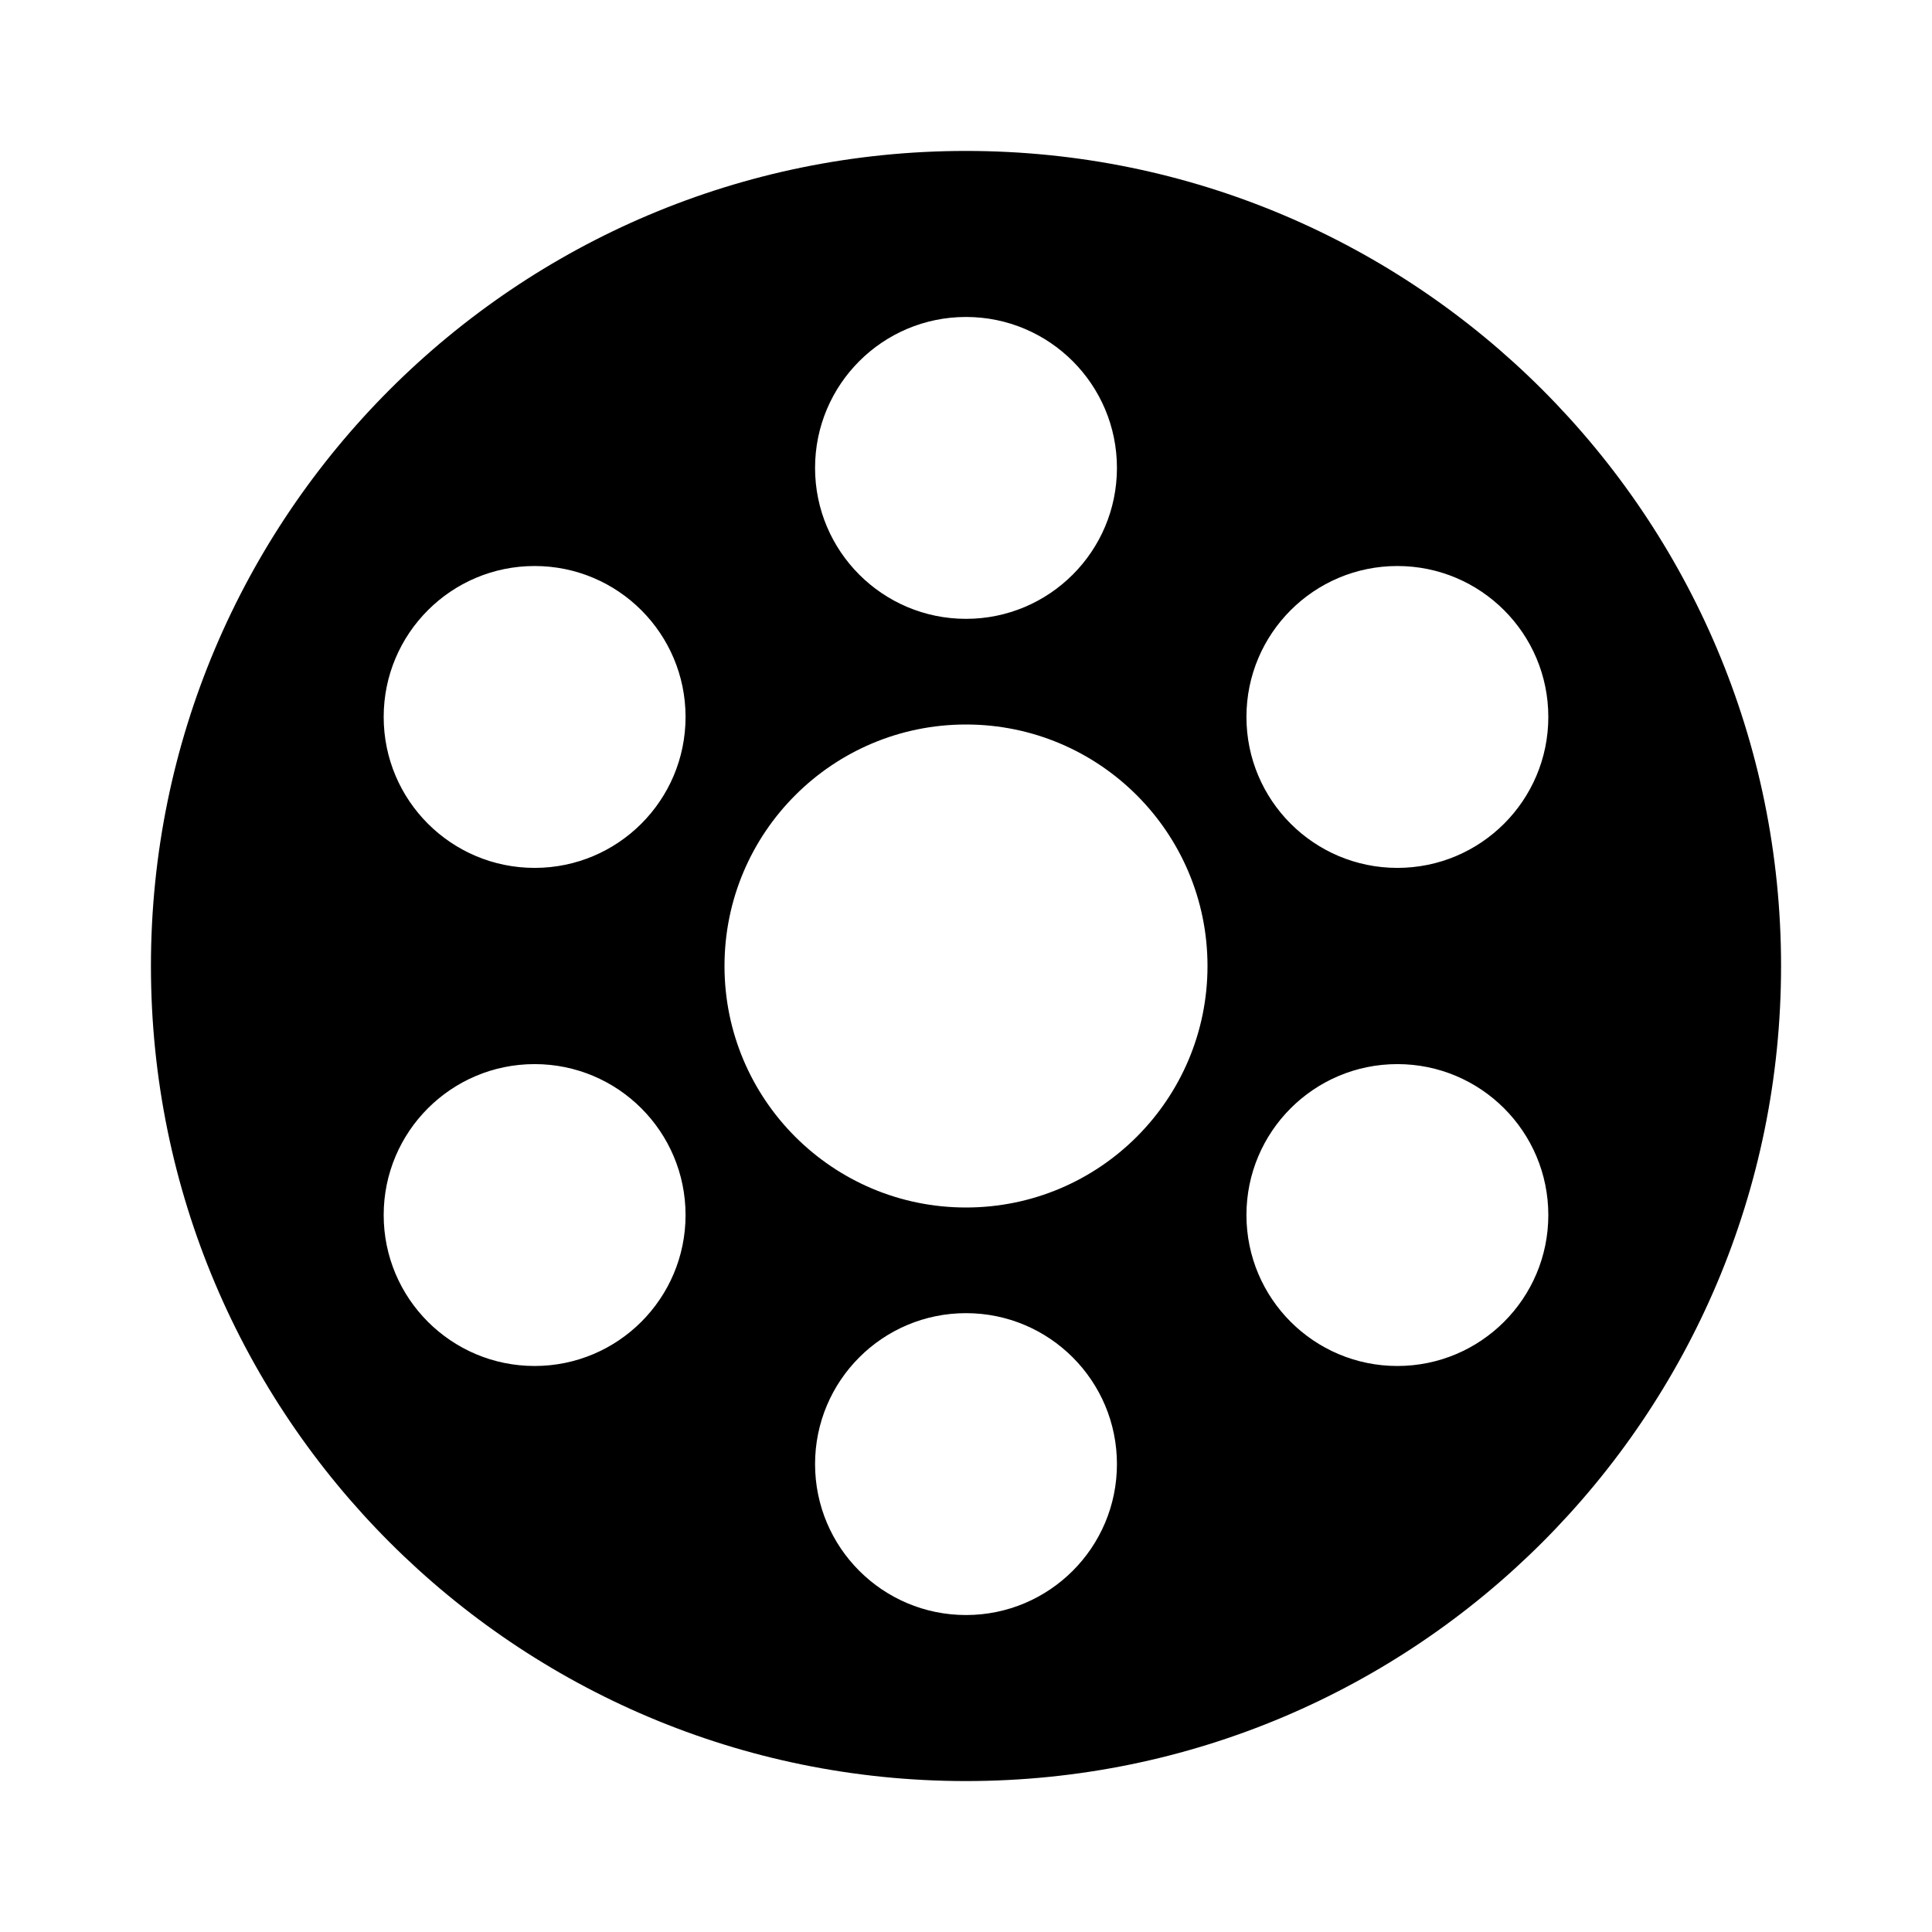
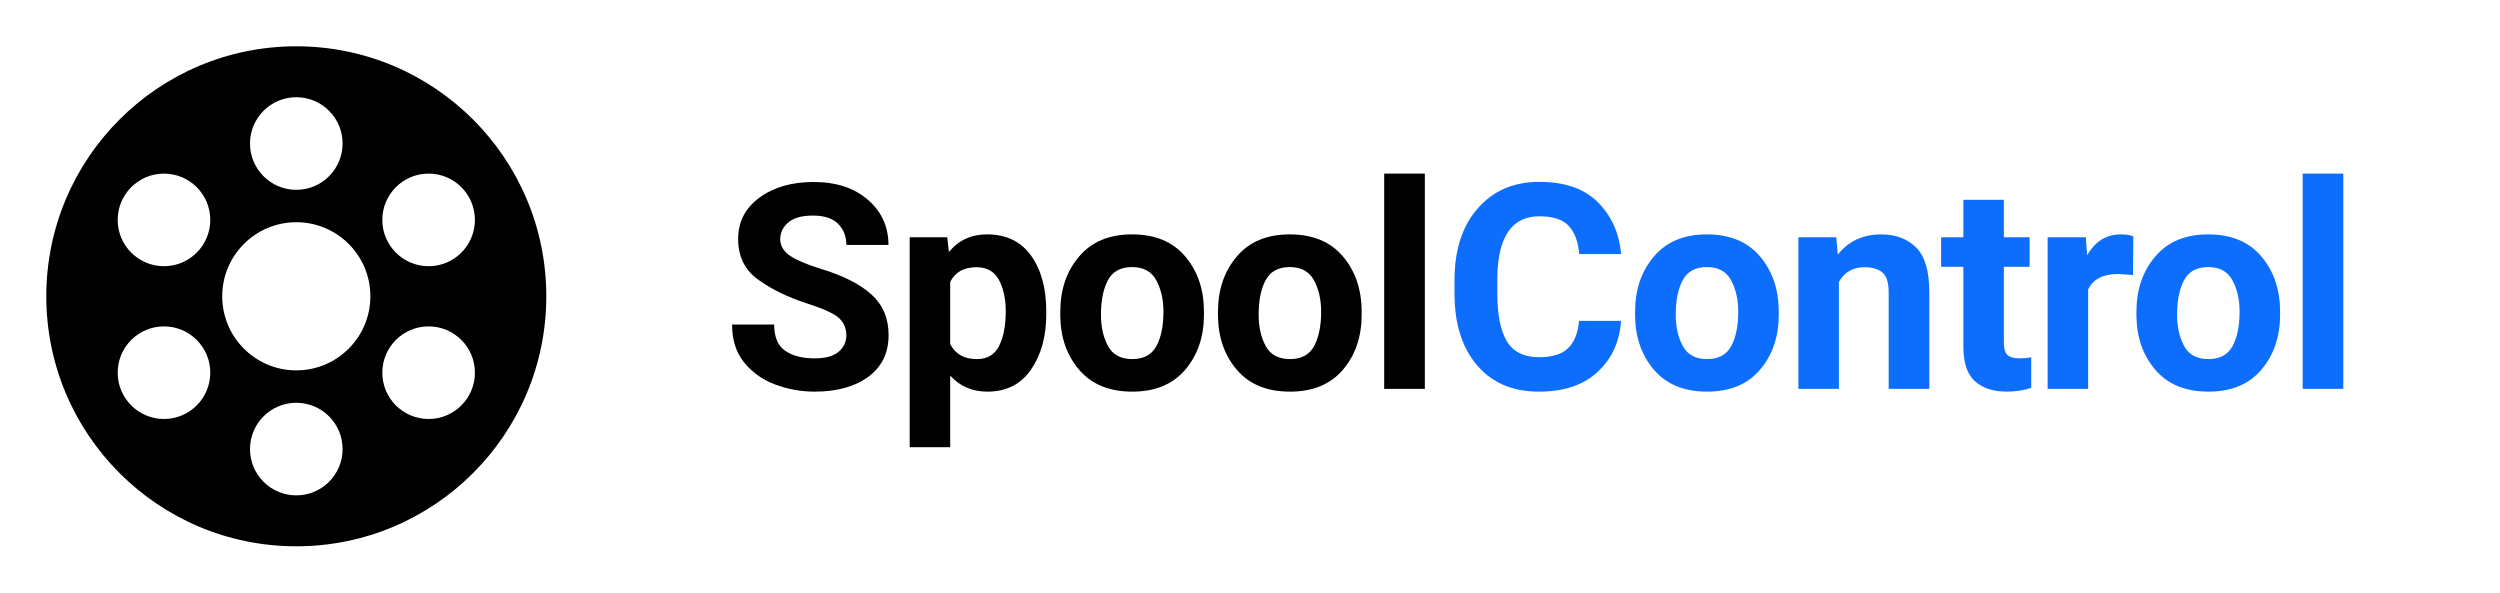
- <svg xmlns="http://www.w3.org/2000/svg" viewBox="0 0 64 64">
+ <svg xmlns="http://www.w3.org/2000/svg" viewBox="0 0 270 64" fill="none">
  <path fill-rule="evenodd" fill="currentColor" d="M32 32 m-27 0 a27 27 0 1 0 54 0 a27 27 0 1 0 -54 0 Z M32 32 m-8 0 a8 8 0 1 0 16 0 a8 8 0 1 0 -16 0 Z M32.0 15.5 m-5 0 a5 5 0 1 0 10 0 a5 5 0 1 0 -10 0 Z M17.71 23.75 m-5 0 a5 5 0 1 0 10 0 a5 5 0 1 0 -10 0 Z M17.71 40.25 m-5 0 a5 5 0 1 0 10 0 a5 5 0 1 0 -10 0 Z M32.0 48.5 m-5 0 a5 5 0 1 0 10 0 a5 5 0 1 0 -10 0 Z M46.29 40.25 m-5 0 a5 5 0 1 0 10 0 a5 5 0 1 0 -10 0 Z M46.29 23.75 m-5 0 a5 5 0 1 0 10 0 a5 5 0 1 0 -10 0 Z" />
+   <text x="78" y="42" font-family="-apple-system, BlinkMacSystemFont, 'Segoe UI', Roboto, Helvetica, Arial, sans-serif" font-size="31" font-weight="700" letter-spacing="-0.5" fill="currentColor">Spool<tspan fill="#0d6efd" font-weight="600"> Control</tspan>
+   </text>
</svg>
